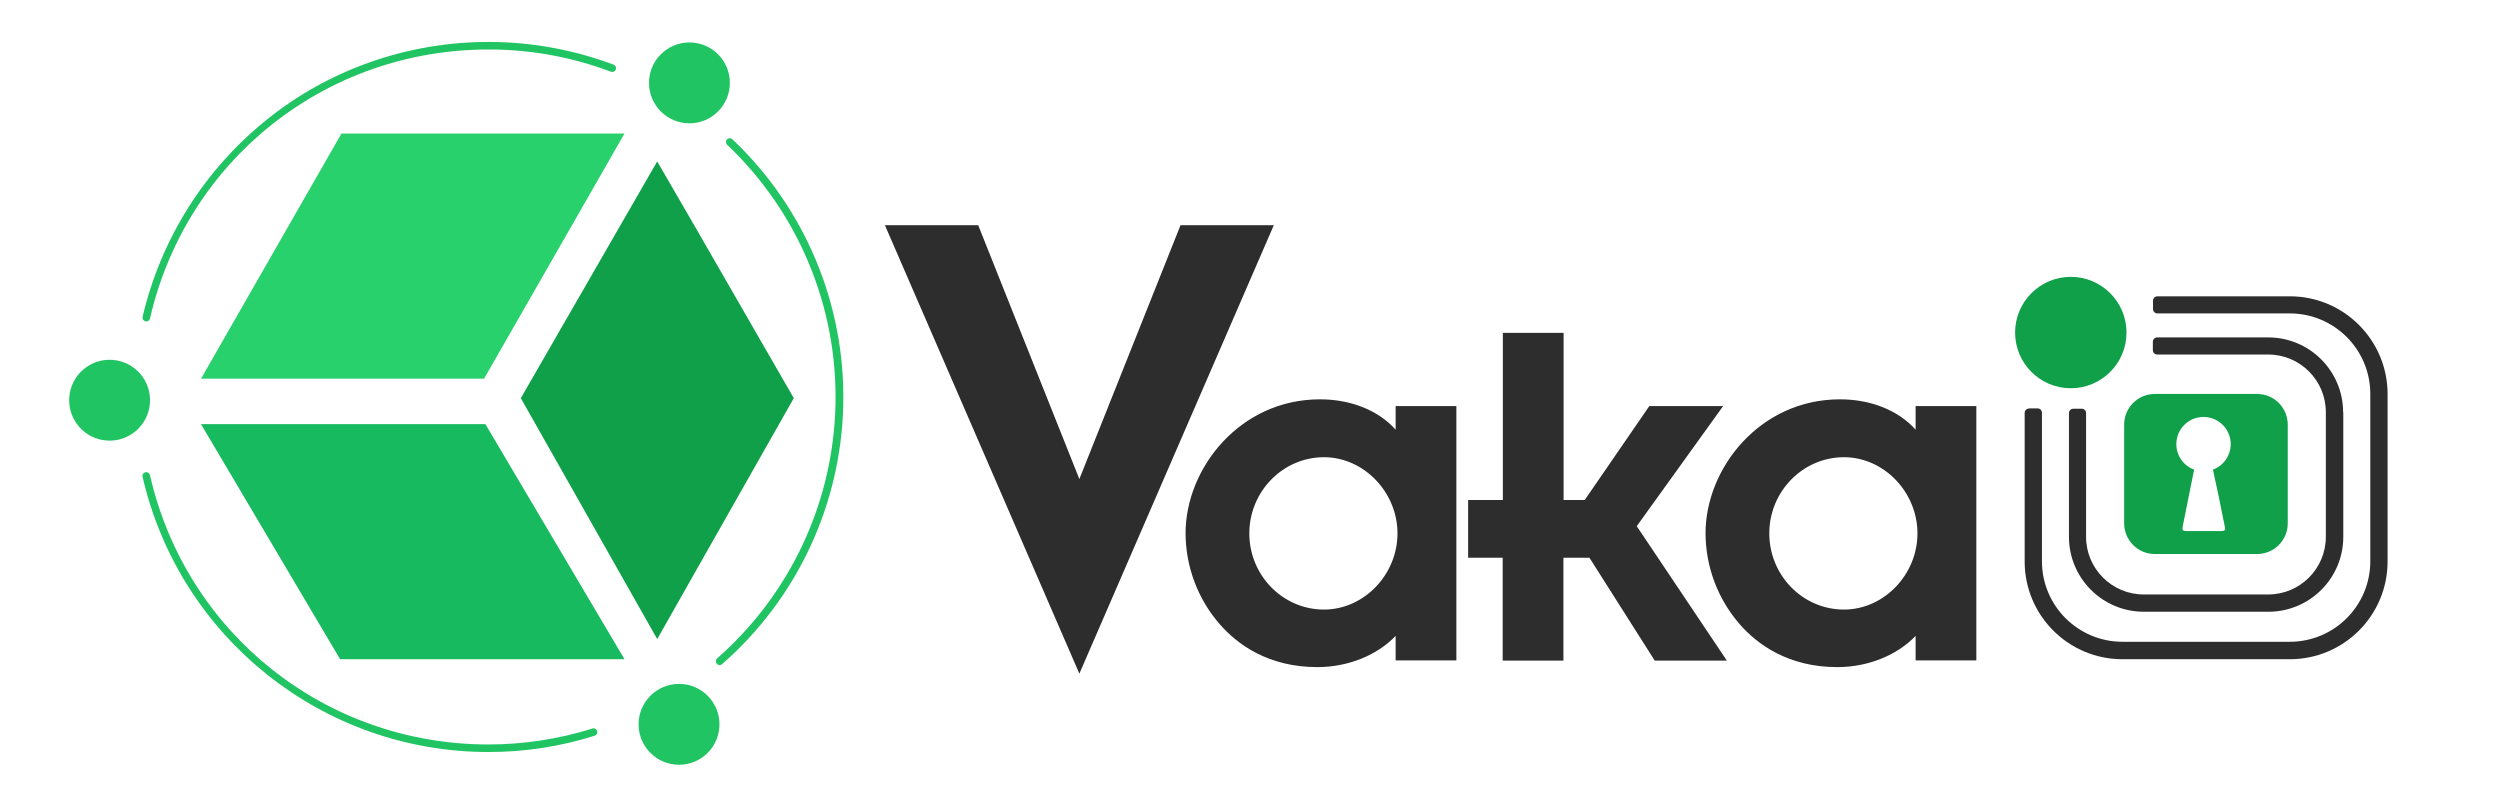
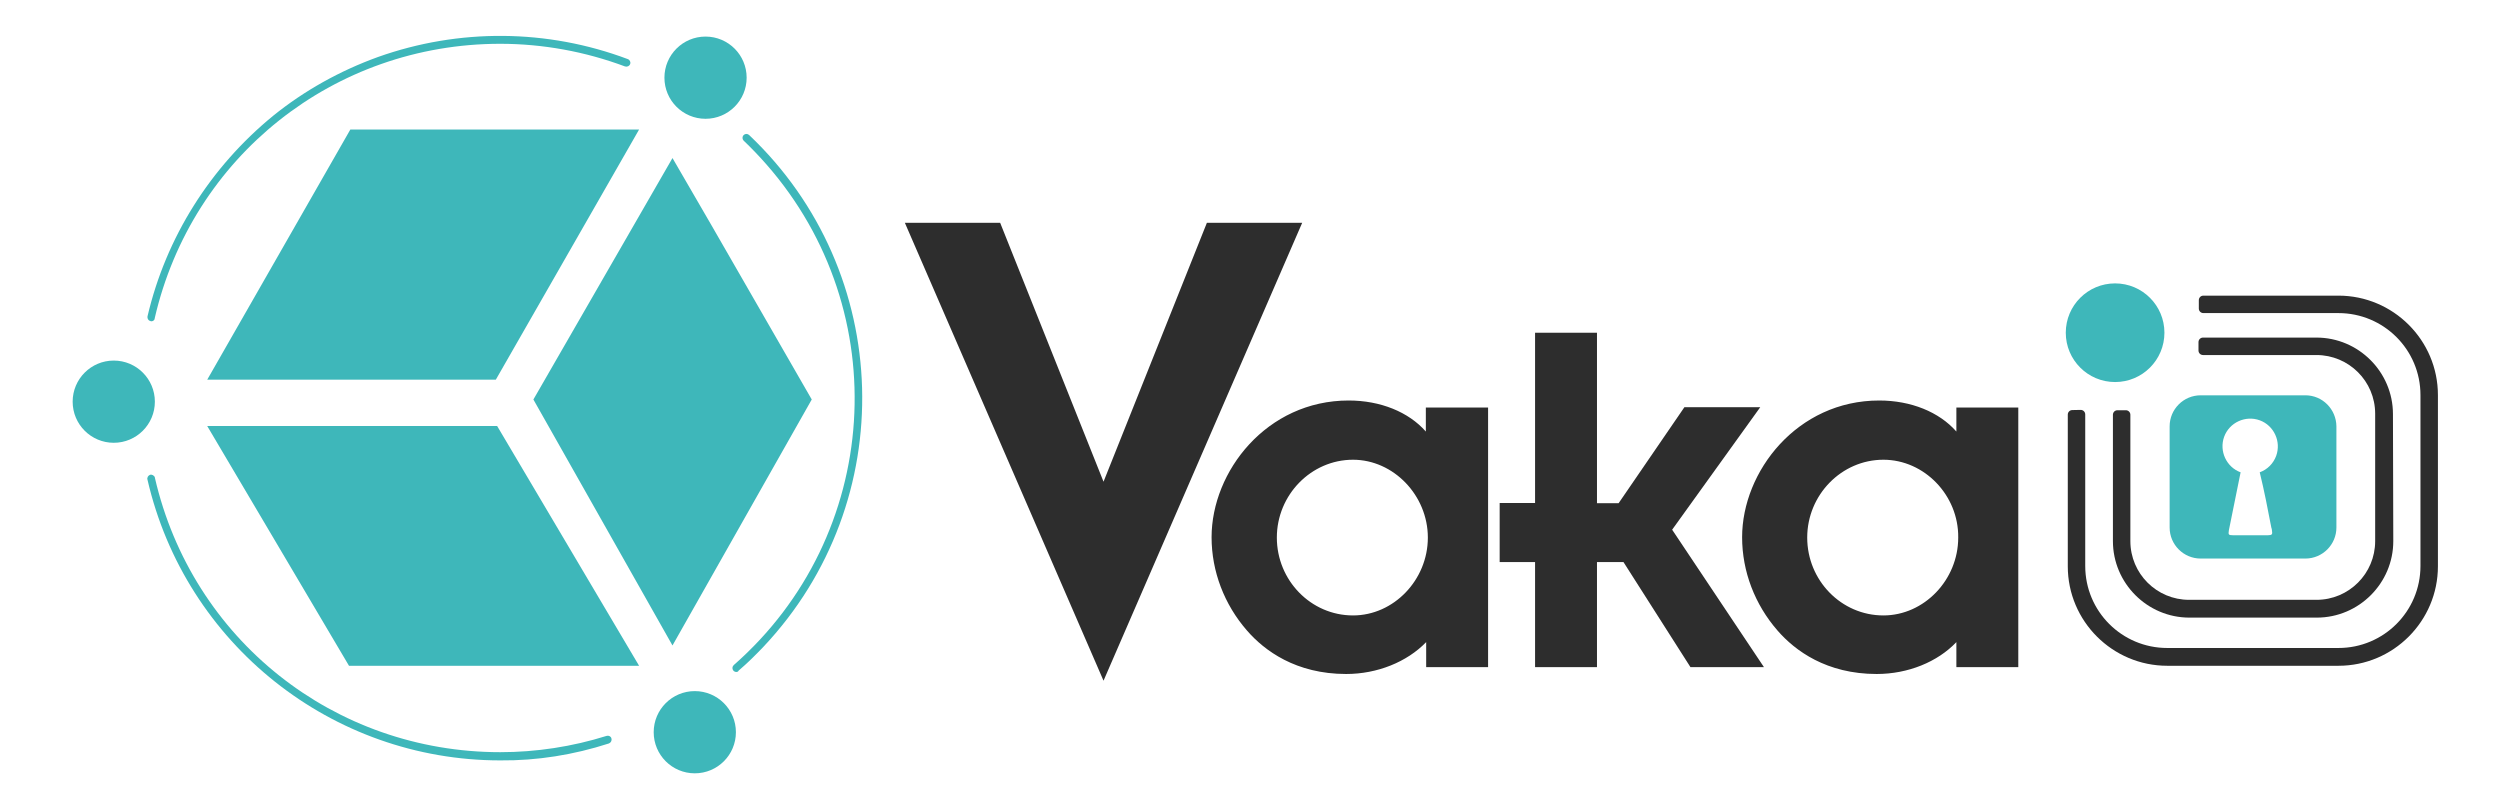
- <svg xmlns="http://www.w3.org/2000/svg" id="Layer_1" data-name="Layer 1" viewBox="0 0 1490 478">
-   <defs>
-     <style>.cls-1{fill:#28d16c;}.cls-2{fill:#18ba60;}.cls-3,.cls-6{fill:#10a04a;}.cls-4{fill:#20c462;}.cls-5{fill:#2d2d2d;}.cls-6{stroke:#10a04a;stroke-miterlimit:10;stroke-width:9px;}</style>
-   </defs>
-   <polygon class="cls-1" points="119.8 225.7 203.5 79.6 372.2 79.6 288.5 225.7 119.8 225.7" />
-   <polygon class="cls-2" points="119.8 252.8 202.7 392.9 372.2 392.9 289.3 252.8 119.8 252.8" />
-   <polygon class="cls-3" points="414.4 135.4 391.7 96.2 310.4 237.3 391.7 380.9 413 343.3 473.1 237.3 414.4 135.4" />
-   <circle class="cls-4" cx="404.7" cy="431.7" r="24.1" />
-   <circle class="cls-4" cx="65.33" cy="238.54" r="24.1" transform="translate(-177.03 287.86) rotate(-86.19)" />
-   <circle class="cls-4" cx="410.9" cy="49.4" r="24.1" />
-   <path class="cls-4" d="M291.1,448.2A211.48,211.48,0,0,1,85,284.3a2.26,2.26,0,1,1,4.4-1c21.7,94.4,104.7,160.4,201.7,160.4a206.79,206.79,0,0,0,62-9.5,2.18,2.18,0,0,1,2.8,1.5,2.25,2.25,0,0,1-1.5,2.8A209.09,209.09,0,0,1,291.1,448.2Z" />
-   <path class="cls-4" d="M428.9,396.4a2.29,2.29,0,0,1-1.7-.8,2.33,2.33,0,0,1,.2-3.2,207.18,207.18,0,0,0,6-306.1,2.26,2.26,0,0,1,3.1-3.3,211.5,211.5,0,0,1-6.1,312.8A2,2,0,0,1,428.9,396.4Z" />
-   <path class="cls-4" d="M87.2,191.6a.9.9,0,0,1-.5-.1,2.27,2.27,0,0,1-1.7-2.7A213,213,0,0,1,158.5,71.7a209.24,209.24,0,0,1,61.1-34.3,212.33,212.33,0,0,1,146,1.1,2.25,2.25,0,1,1-1.6,4.2,205.42,205.42,0,0,0-72.9-13.2c-97,0-180,65.9-201.7,160.3A2.24,2.24,0,0,1,87.2,191.6Z" />
-   <path class="cls-5" d="M530.9,136.5h50.5l61.9,155.3,61.9-155.3h50.5L643.3,395.7Z" />
-   <path class="cls-5" d="M643.3,401.5,527.4,134.2H583l60.3,151.3,60.3-151.3h55.6ZM534.5,138.8l108.9,251,108.9-251H706.9L643.3,298,579.9,138.8Z" />
-   <path class="cls-5" d="M834,373.4h-.6c-10,13.4-28.2,21.9-48.3,21.9-48.3,0-76.2-39.5-76.2-77.4,0-36.1,30.1-77.4,77.7-77.4,21.9,0,38.6,9.4,46.8,21.9h.6V244.5h31.6v147H834Zm-44.9-7.9c24.9,0,46.2-21.3,46.2-47.7s-21.3-47.7-46.2-47.7c-25.5,0-46.8,21.3-46.8,47.7S763.6,365.5,789.1,365.5Z" />
-   <path class="cls-5" d="M785.1,397.6c-29.3,0-47.7-13.7-57.9-25.3a82.94,82.94,0,0,1-20.6-54.5c0-38.5,32.2-79.8,80.1-79.8,18.6,0,35,6.7,45.1,18.1V242H868V393.6H831.8V379C820.7,390.6,803.4,397.6,785.1,397.6Zm1.5-154.9c-45.1,0-75.4,38.8-75.4,75.1,0,36.9,27.6,75.1,73.9,75.1,19,0,36.7-8,46.4-20.9l.7-.9h4.1V389h27V246.7h-27v17.9h-4.2l-.7-1C822.9,250.5,806.1,242.7,786.6,242.7Zm2.5,125.1c-27.1,0-49.1-22.4-49.1-50s22-50,49.1-50a47.83,47.83,0,0,1,34.1,14.6,50.71,50.71,0,0,1,0,70.8A47.83,47.83,0,0,1,789.1,367.8Zm0-95.3c-24.5,0-44.5,20.4-44.5,45.4s19.9,45.4,44.5,45.4c23.8,0,43.8-20.8,43.8-45.4S812.8,272.5,789.1,272.5Z" />
-   <path class="cls-5" d="M897.9,330H877.2V300.2h20.7V200.6h31.6v99.6h16.1l38.6-55.9h38.3l-49.8,69.2,52.2,77.7H987.5L948.7,330H929.6v61.3H898V330Z" />
-   <path class="cls-5" d="M1029.2,393.7h-43l-38.9-61.3H931.8v61.3H895.6V332.4H875V298h20.7V198.4h36.2V298h12.6L983,242h44l-51.5,71.6ZM988.8,389h31.7l-50.7-75.5,48.1-66.9H985.4l-38.6,55.9H927.2V202.9h-27v99.6H879.5v25.1h20.7V389h27V327.7h22.7Z" />
-   <path class="cls-5" d="M1143.9,373.4h-.6c-10,13.4-28.2,21.9-48.3,21.9-48.3,0-76.2-39.5-76.2-77.4,0-36.1,30.1-77.4,77.7-77.4,21.9,0,38.6,9.4,46.8,21.9h.6V244.5h31.6v147h-31.6Zm-44.9-7.9c24.9,0,46.2-21.3,46.2-47.7s-21.3-47.7-46.2-47.7c-25.5,0-46.8,21.3-46.8,47.7S1073.5,365.5,1099,365.5Z" />
-   <path class="cls-5" d="M1095,397.6c-29.3,0-47.7-13.7-57.9-25.3a82.94,82.94,0,0,1-20.6-54.5c0-38.5,32.2-79.8,80.1-79.8,18.6,0,35,6.7,45.1,18.1V242h36.2V393.6h-36.2V379C1130.6,390.6,1113.3,397.6,1095,397.6Zm1.6-154.9c-45.1,0-75.4,38.8-75.4,75.1,0,36.9,27.6,75.1,73.9,75.1,19,0,36.7-8,46.4-20.9l.7-.9h4.1V389h27V246.7h-27v17.9h-4.2l-.7-1C1132.8,250.5,1116,242.7,1096.6,242.7Zm2.4,125.1c-27.1,0-49.1-22.4-49.1-50s22-50,49.1-50a47.83,47.83,0,0,1,34.1,14.6,50.71,50.71,0,0,1,0,70.8A47.83,47.83,0,0,1,1099,367.8Zm0-95.3c-24.5,0-44.5,20.4-44.5,45.4s19.9,45.4,44.5,45.4c23.8,0,43.8-20.8,43.8-45.4S1122.8,272.5,1099,272.5Z" />
-   <path class="cls-3" d="M1345.3,234.8h-61.1A18.27,18.27,0,0,0,1266,253v59a18.27,18.27,0,0,0,18.2,18.2h61.1a18.27,18.27,0,0,0,18.2-18.2V253A18.27,18.27,0,0,0,1345.3,234.8ZM1325.6,312c.1.6.3,1.2.4,1.9.4,2.1,0,2.6-2.2,2.6h-20.6c-2.4,0-2.7-.4-2.3-2.8,2.3-11.3,4.5-22.6,6.8-33.8a16.2,16.2,0,1,1,11.2,0C1321.3,290.6,1323.5,301.3,1325.6,312Z" />
-   <circle class="cls-6" cx="1234.2" cy="198.2" r="28.7" />
-   <path class="cls-5" d="M1209.3,243.5a2.58,2.58,0,0,0-2.6,2.6v88.6a58.26,58.26,0,0,0,58.2,58.2h99.9a58.26,58.26,0,0,0,58.2-58.2V234.8a58.26,58.26,0,0,0-58.2-58.2h-79a2.58,2.58,0,0,0-2.6,2.6v5a2.58,2.58,0,0,0,2.6,2.6h79a48,48,0,0,1,47.9,47.9v99.9a48,48,0,0,1-47.9,47.9h-99.9a48,48,0,0,1-47.9-47.9V246a2.58,2.58,0,0,0-2.6-2.6h-5.1Z" />
-   <path class="cls-5" d="M1396.5,245.7a44.64,44.64,0,0,0-44.6-44.6h-66.2a2.58,2.58,0,0,0-2.6,2.6v5a2.58,2.58,0,0,0,2.6,2.6h66.2a34.36,34.36,0,0,1,34.3,34.3V320a34.36,34.36,0,0,1-34.3,34.3h-74.3a34.36,34.36,0,0,1-34.3-34.3V246.2a2.58,2.58,0,0,0-2.6-2.6h-5a2.58,2.58,0,0,0-2.6,2.6V320a44.64,44.64,0,0,0,44.6,44.6H1352a44.64,44.64,0,0,0,44.6-44.6V245.7Z" />
+ <svg xmlns="http://www.w3.org/2000/svg" version="1.1" id="Layer_1" x="0px" y="0px" viewBox="0 0 1490 478" style="enable-background:new 0 0 1490 478;" xml:space="preserve">
+   <style type="text/css">
+ 	.st0{fill:#3EB7BA;}
+ 	.st1{fill:#2D2D2D;}
+ </style>
+   <g>
+     <circle class="st0" cx="414.1" cy="436.4" r="24.5" />
+     <g>
+       <polygon class="st0" points="123.5,226.3 208.8,77.2 380.9,77.2 295.5,226.3   " />
+       <polygon class="st0" points="123.5,253.9 208,396.8 380.9,396.8 296.3,253.9   " />
+       <polygon class="st0" points="424,134.2 400.8,94.2 317.9,238.1 400.8,384.7 422.6,346.2 483.8,238.1   " />
+       <circle class="st0" cx="67.8" cy="239.4" r="24.5" />
+       <circle class="st0" cx="420.5" cy="46.3" r="24.5" />
+       <path class="st0" d="M298.2,453.2c-100.4,0-187.7-69.3-210.3-167.3c-0.4-1.2,0.4-2.5,1.5-2.9s2.5,0.4,2.9,1.5v0.2    c22.2,96.4,106.8,163.6,205.9,163.6c21.4,0,42.9-3.3,63.3-9.7c1.2-0.4,2.5,0.2,2.9,1.4c0,0,0,0,0,0.2c0.4,1.2-0.4,2.5-1.5,2.9    C341.9,449.9,320.1,453.4,298.2,453.2z" />
+       <path class="st0" d="M438.8,400.5c-0.6,0-1.4-0.4-1.7-0.8c-0.8-1-0.8-2.3,0.2-3.3c87.9-77.1,96.6-210.5,19.5-298.4    c-4.2-4.8-8.7-9.5-13.5-14.1c-1-1-1-2.3-0.2-3.3c1-1,2.3-1,3.3-0.2l0,0c86.5,81.9,90.4,218.4,8.5,305.2    c-4.6,4.8-9.5,9.7-14.7,14.1C440,400.3,439.4,400.5,438.8,400.5z" />
+       <path class="st0" d="M90.2,191.5c-0.2,0-0.4,0-0.6-0.2c-1.2-0.2-1.9-1.5-1.7-2.7c11-47.1,37.5-89,74.9-119.6    c18.7-15.1,39.8-26.8,62.4-35c48.3-17.2,101-16.8,148.9,1.2c1.2,0.4,1.9,1.7,1.5,2.9c-0.4,1.2-1.7,1.9-2.9,1.5h-0.2    c-23.8-8.9-49.1-13.5-74.4-13.5c-98.9,0-183.7,67.2-205.9,163.6C92.2,190.8,91.2,191.5,90.2,191.5z" />
+       <path class="st1" d="M542.9,135.3h51.6l63.2,158.6l63.2-158.6h51.6L657.7,399.7L542.9,135.3z" />
+       <path class="st1" d="M657.7,405.7L539.3,132.8h56.8l61.6,154.3l61.6-154.3h56.8L657.7,405.7z M546.6,137.6l111.1,256.1    l111.1-256.1h-46.4l-64.9,162.4l-64.7-162.4L546.6,137.6L546.6,137.6z" />
+       <path class="st1" d="M852.2,376.9h-0.6c-10.2,13.7-28.8,22.4-49.2,22.4c-49.2,0-77.8-40.4-77.8-79c0-36.9,30.7-79,79.4-79    c22.4,0,39.4,9.7,47.7,22.4h0.6v-18.3h32.3v150.1h-32.3V376.9z M806.4,368.8c25.5,0,47.1-21.8,47.1-48.7    c0-26.8-21.8-48.7-47.1-48.7c-26.1,0-47.7,21.8-47.7,48.7C758.7,347,780.3,368.8,806.4,368.8z" />
+       <path class="st1" d="M802.3,401.7c-29.9,0-48.7-13.9-59.1-25.9c-13.5-15.5-21.1-35.2-21.1-55.6c0-39.2,32.8-81.5,81.7-81.5    c18.9,0,35.7,6.8,46,18.5v-14.3h37.1v154.7H850v-14.9C838.6,394.5,820.9,401.7,802.3,401.7z M803.9,243.7    c-46,0-76.9,39.6-76.9,76.7c0,37.7,28.2,76.7,75.3,76.7c19.3,0,37.5-8.1,47.3-21.2l0.8-1h4.2v18.3h27.6V247.9h-27.6v18.3h-4.4    l-0.8-1C840.8,251.6,823.8,243.7,803.9,243.7L803.9,243.7z M806.4,371.3c-27.6,0-50-22.8-50-51c0-28.2,22.4-51,50-51    c13.1,0,25.7,5.4,34.8,14.9c19.5,20.1,19.5,52.1,0,72.2C832.1,365.7,819.5,371.1,806.4,371.3L806.4,371.3z M806.4,274    c-24.9,0-45.4,20.9-45.4,46.4s20.3,46.4,45.4,46.4c24.3,0,44.6-21.2,44.6-46.4S830.5,274,806.4,274z" />
+       <path class="st1" d="M917.4,332.7h-21.1v-30.3h21.1V200.8h32.3v101.6h16.4l39.4-57h39l-50.8,70.7l53.3,79.4h-38.2l-39.6-62.4    h-19.5v62.2h-32.3L917.4,332.7L917.4,332.7z" />
+       <path class="st1" d="M1051.3,397.6h-43.8L967.6,335h-15.8v62.6h-36.9V335h-21.1v-35.2h21.1V198.3h36.9v101.6h12.9l39.2-57.2h45.2    l-52.5,73L1051.3,397.6z M1010.1,393h32.3l-51.8-77.1l49.1-68.2h-33l-39.4,57h-20.1V203.1h-27.4v101.6h-21.1v25.7h21.1V393h27.6    v-62.6h23.2L1010.1,393z" />
+       <path class="st1" d="M1168.3,376.9h-0.6c-10.2,13.7-28.8,22.4-49.2,22.4c-49.2,0-77.8-40.4-77.8-79c0-36.9,30.7-79,79.4-79    c22.4,0,39.4,9.7,47.7,22.4h0.6v-18.3h32.3v150.1h-32.3V376.9z M1122.5,368.8c25.5,0,47.1-21.8,47.1-48.7    c0-26.8-21.8-48.7-47.1-48.7c-26.1,0-47.7,21.8-47.7,48.7C1074.8,347,1096.7,368.8,1122.5,368.8z" />
+       <path class="st1" d="M1118.5,401.7c-29.9,0-48.7-13.9-59.1-25.9c-13.5-15.5-21.1-35.2-21.1-55.6c0-39.2,32.8-81.5,81.7-81.5    c18.9,0,35.7,6.8,46,18.5v-14.3h36.9v154.7H1166v-14.9C1154.8,394.5,1137.2,401.7,1118.5,401.7z M1120.2,243.7    c-46,0-76.9,39.6-76.9,76.7c0,37.7,28.2,76.7,75.3,76.7c19.3,0,37.5-8.1,47.3-21.2l0.8-1h4.2v18.3h27.6V247.9h-27.8v18.3h-4.2    l-0.8-1C1157.1,251.6,1139.9,243.7,1120.2,243.7L1120.2,243.7z M1122.5,371.3c-27.6,0-50-22.8-50-51c0-28.2,22.4-51,50-51    c13.1,0,25.7,5.4,34.8,14.9c19.5,20.1,19.5,52.1,0,72.2C1148.2,365.7,1135.7,371.1,1122.5,371.3L1122.5,371.3z M1122.5,274    c-24.9,0-45.4,20.9-45.4,46.4s20.3,46.4,45.4,46.4c24.3,0,44.6-21.2,44.6-46.4C1167.4,295.2,1146.9,274,1122.5,274z" />
+       <path class="st0" d="M1374,235.6h-62.4c-10.2,0-18.5,8.3-18.5,18.5v60.3c0,10.2,8.3,18.5,18.5,18.5h62.4    c10.2,0,18.5-8.3,18.5-18.5v-60.3C1392.4,243.9,1384.2,235.6,1374,235.6z M1353.7,314.4c0.2,0.6,0.4,1.2,0.4,1.9    c0.4,2.1,0,2.7-2.3,2.7h-21.1c-2.5,0-2.7-0.4-2.3-2.9c2.3-11.6,4.6-23,7-34.6c-8.5-3.1-12.9-12.7-9.8-21.2    c3.1-8.5,12.7-12.9,21.2-9.8c8.5,3.1,12.9,12.7,9.8,21.2c-1.7,4.6-5.2,8.1-9.8,9.8C1349.5,292.5,1351.6,303.4,1353.7,314.4z" />
+       <circle class="st0" cx="1260.6" cy="198.3" r="29.4" />
+       <path class="st1" d="M1235.1,244.4c-1.5,0-2.7,1.2-2.7,2.7l0,0v90.4c0,32.8,26.7,59.3,59.3,59.3h102c32.8,0,59.3-26.7,59.3-59.3    v-102c0-32.8-26.7-59.3-59.3-59.3h-80.5c-1.5,0-2.7,1.2-2.7,2.7l0,0v5c0,1.5,1.2,2.7,2.7,2.7l0,0h80.5c27,0,48.9,21.8,48.9,48.9    v101.8c0,27-21.8,48.9-48.9,48.9h-102c-27,0-48.9-21.8-48.9-48.9V247c0-1.5-1.2-2.7-2.7-2.7l0,0L1235.1,244.4L1235.1,244.4z" />
+       <path class="st1" d="M1426.2,246.8c0-25.1-20.5-45.6-45.6-45.6H1313c-1.5,0-2.7,1.2-2.7,2.7l0,0v5c0,1.5,1.2,2.7,2.7,2.7l0,0h67.6    c19.3,0,35,15.6,35,35v75.9c0,19.3-15.6,35-35,35h-75.9c-19.3,0-35-15.6-35-35v-75.3c0-1.5-1.2-2.7-2.7-2.7l0,0h-5    c-1.5,0-2.7,1.2-2.7,2.7l0,0v75.3c0,25.1,20.5,45.6,45.6,45.6h75.9c25.1,0,45.6-20.5,45.6-45.6L1426.2,246.8L1426.2,246.8z" />
+     </g>
+   </g>
</svg>
